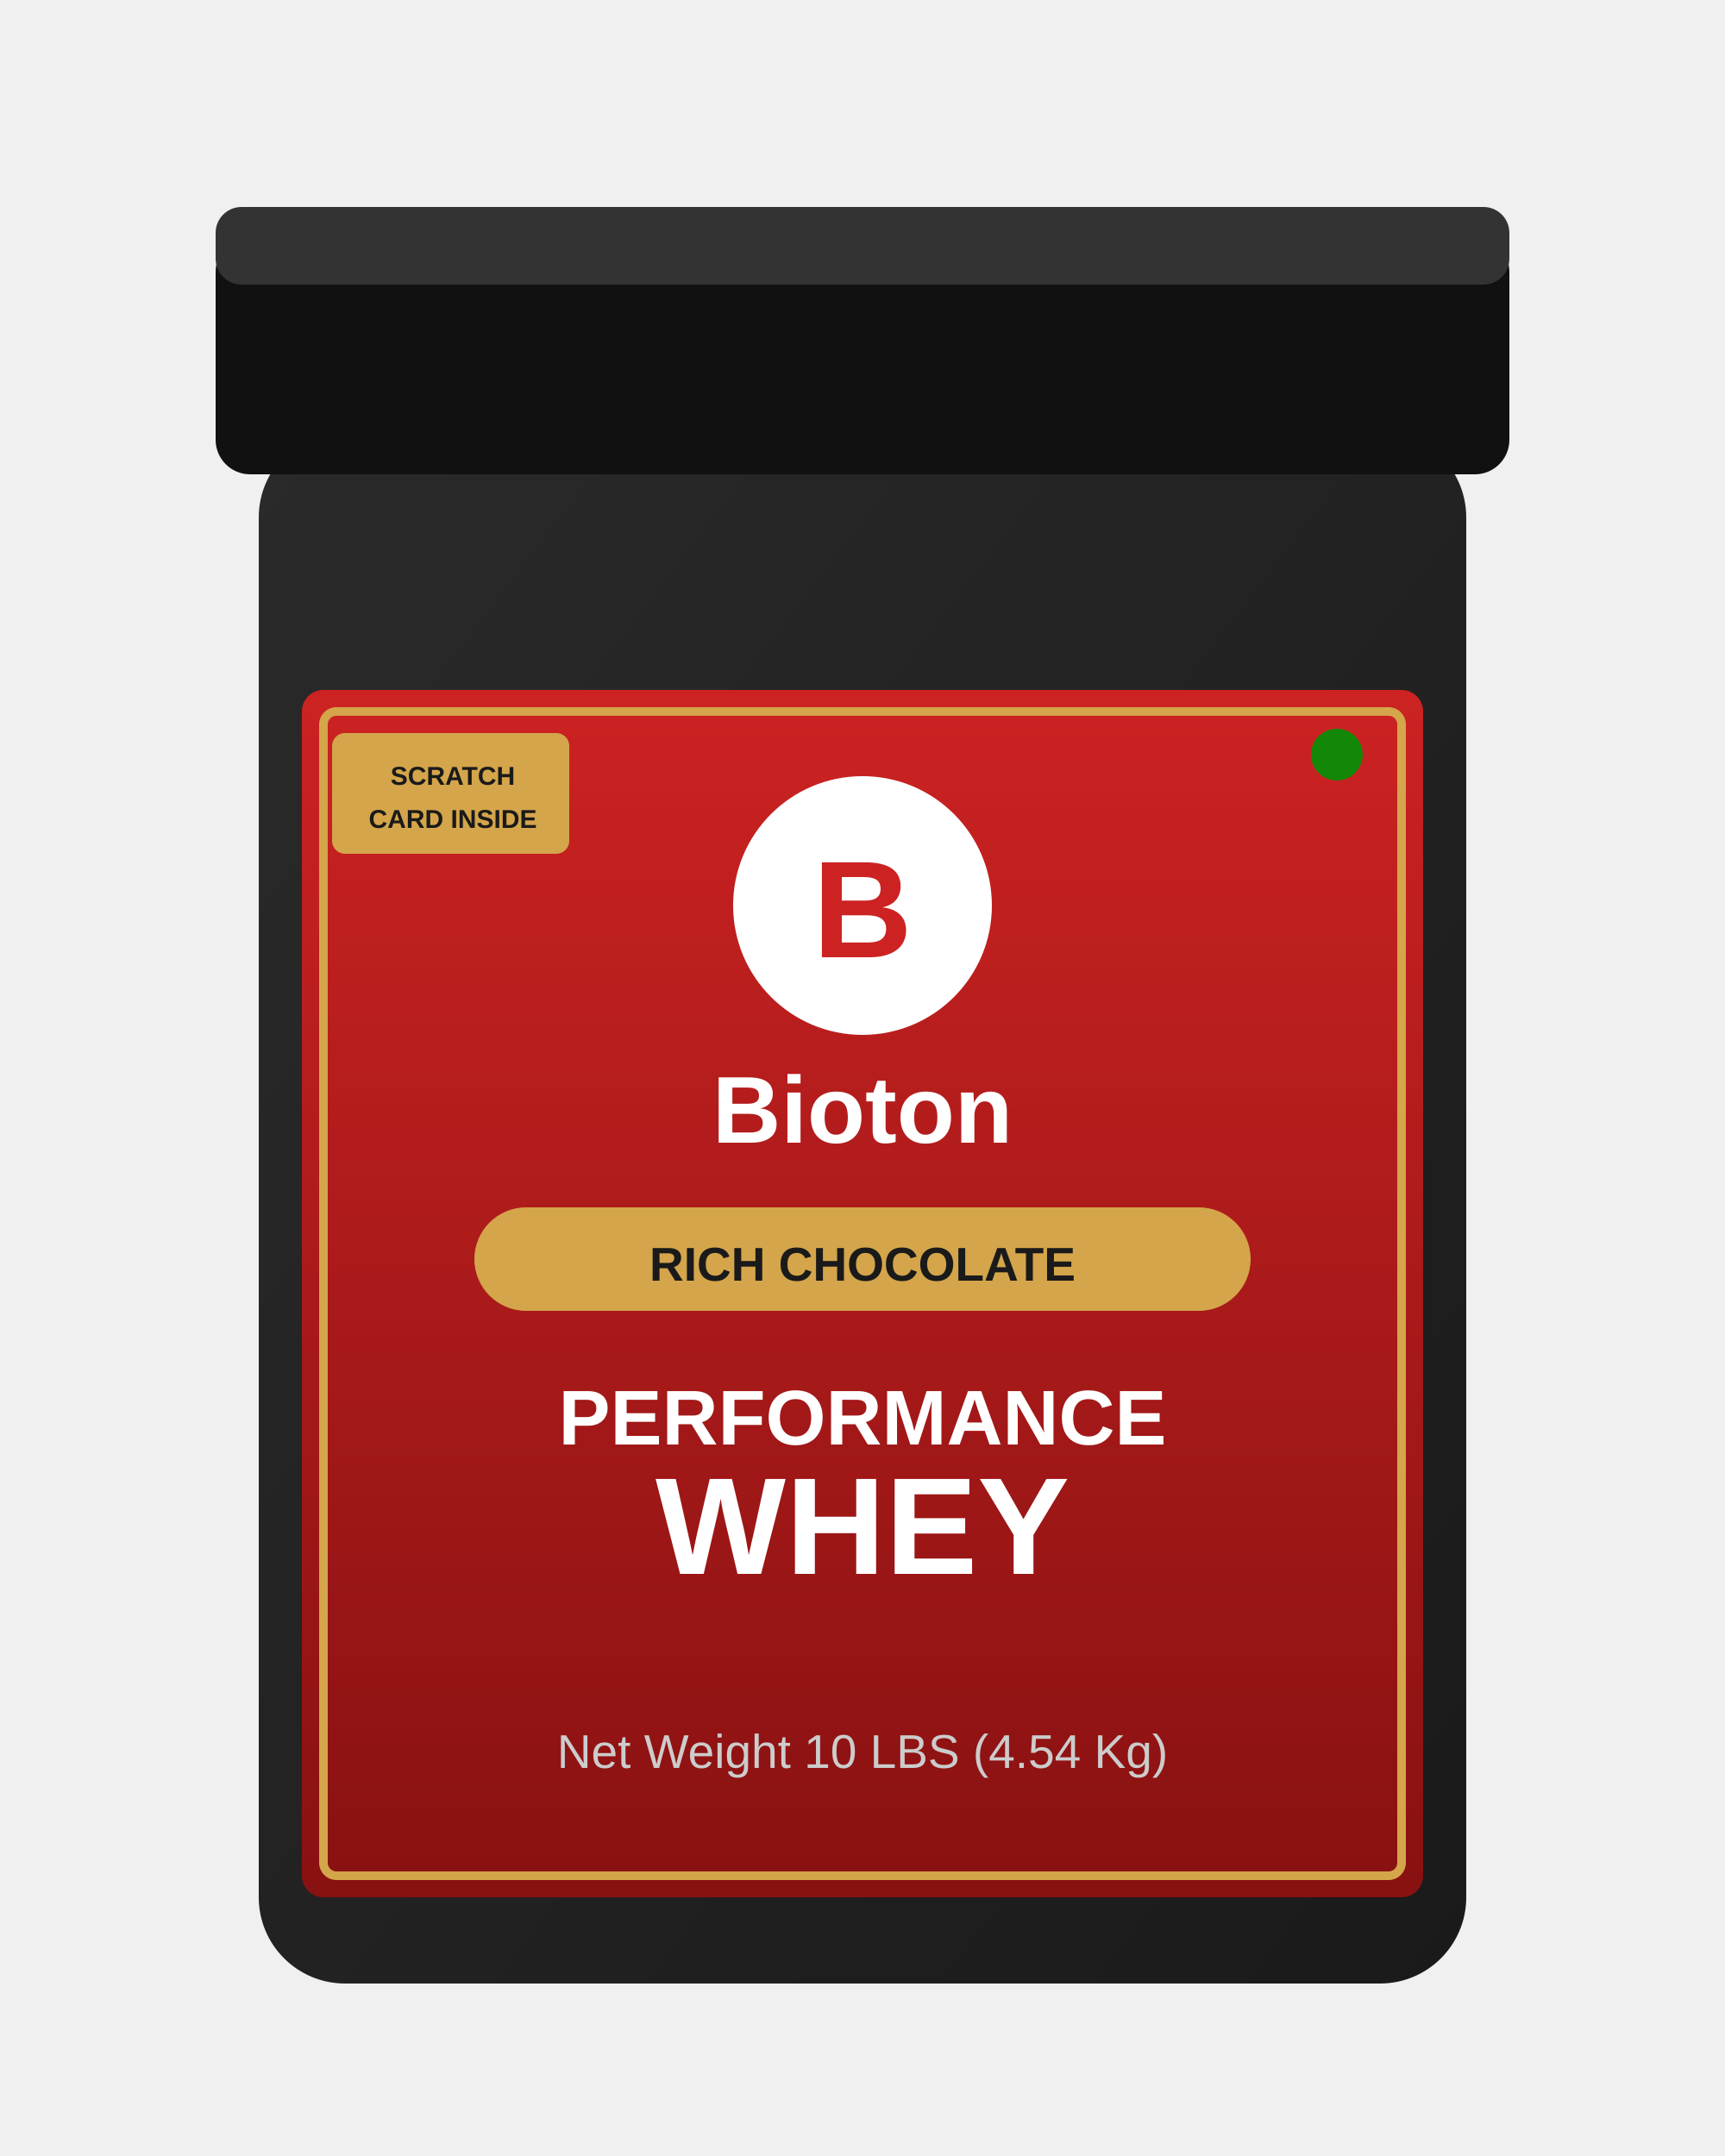
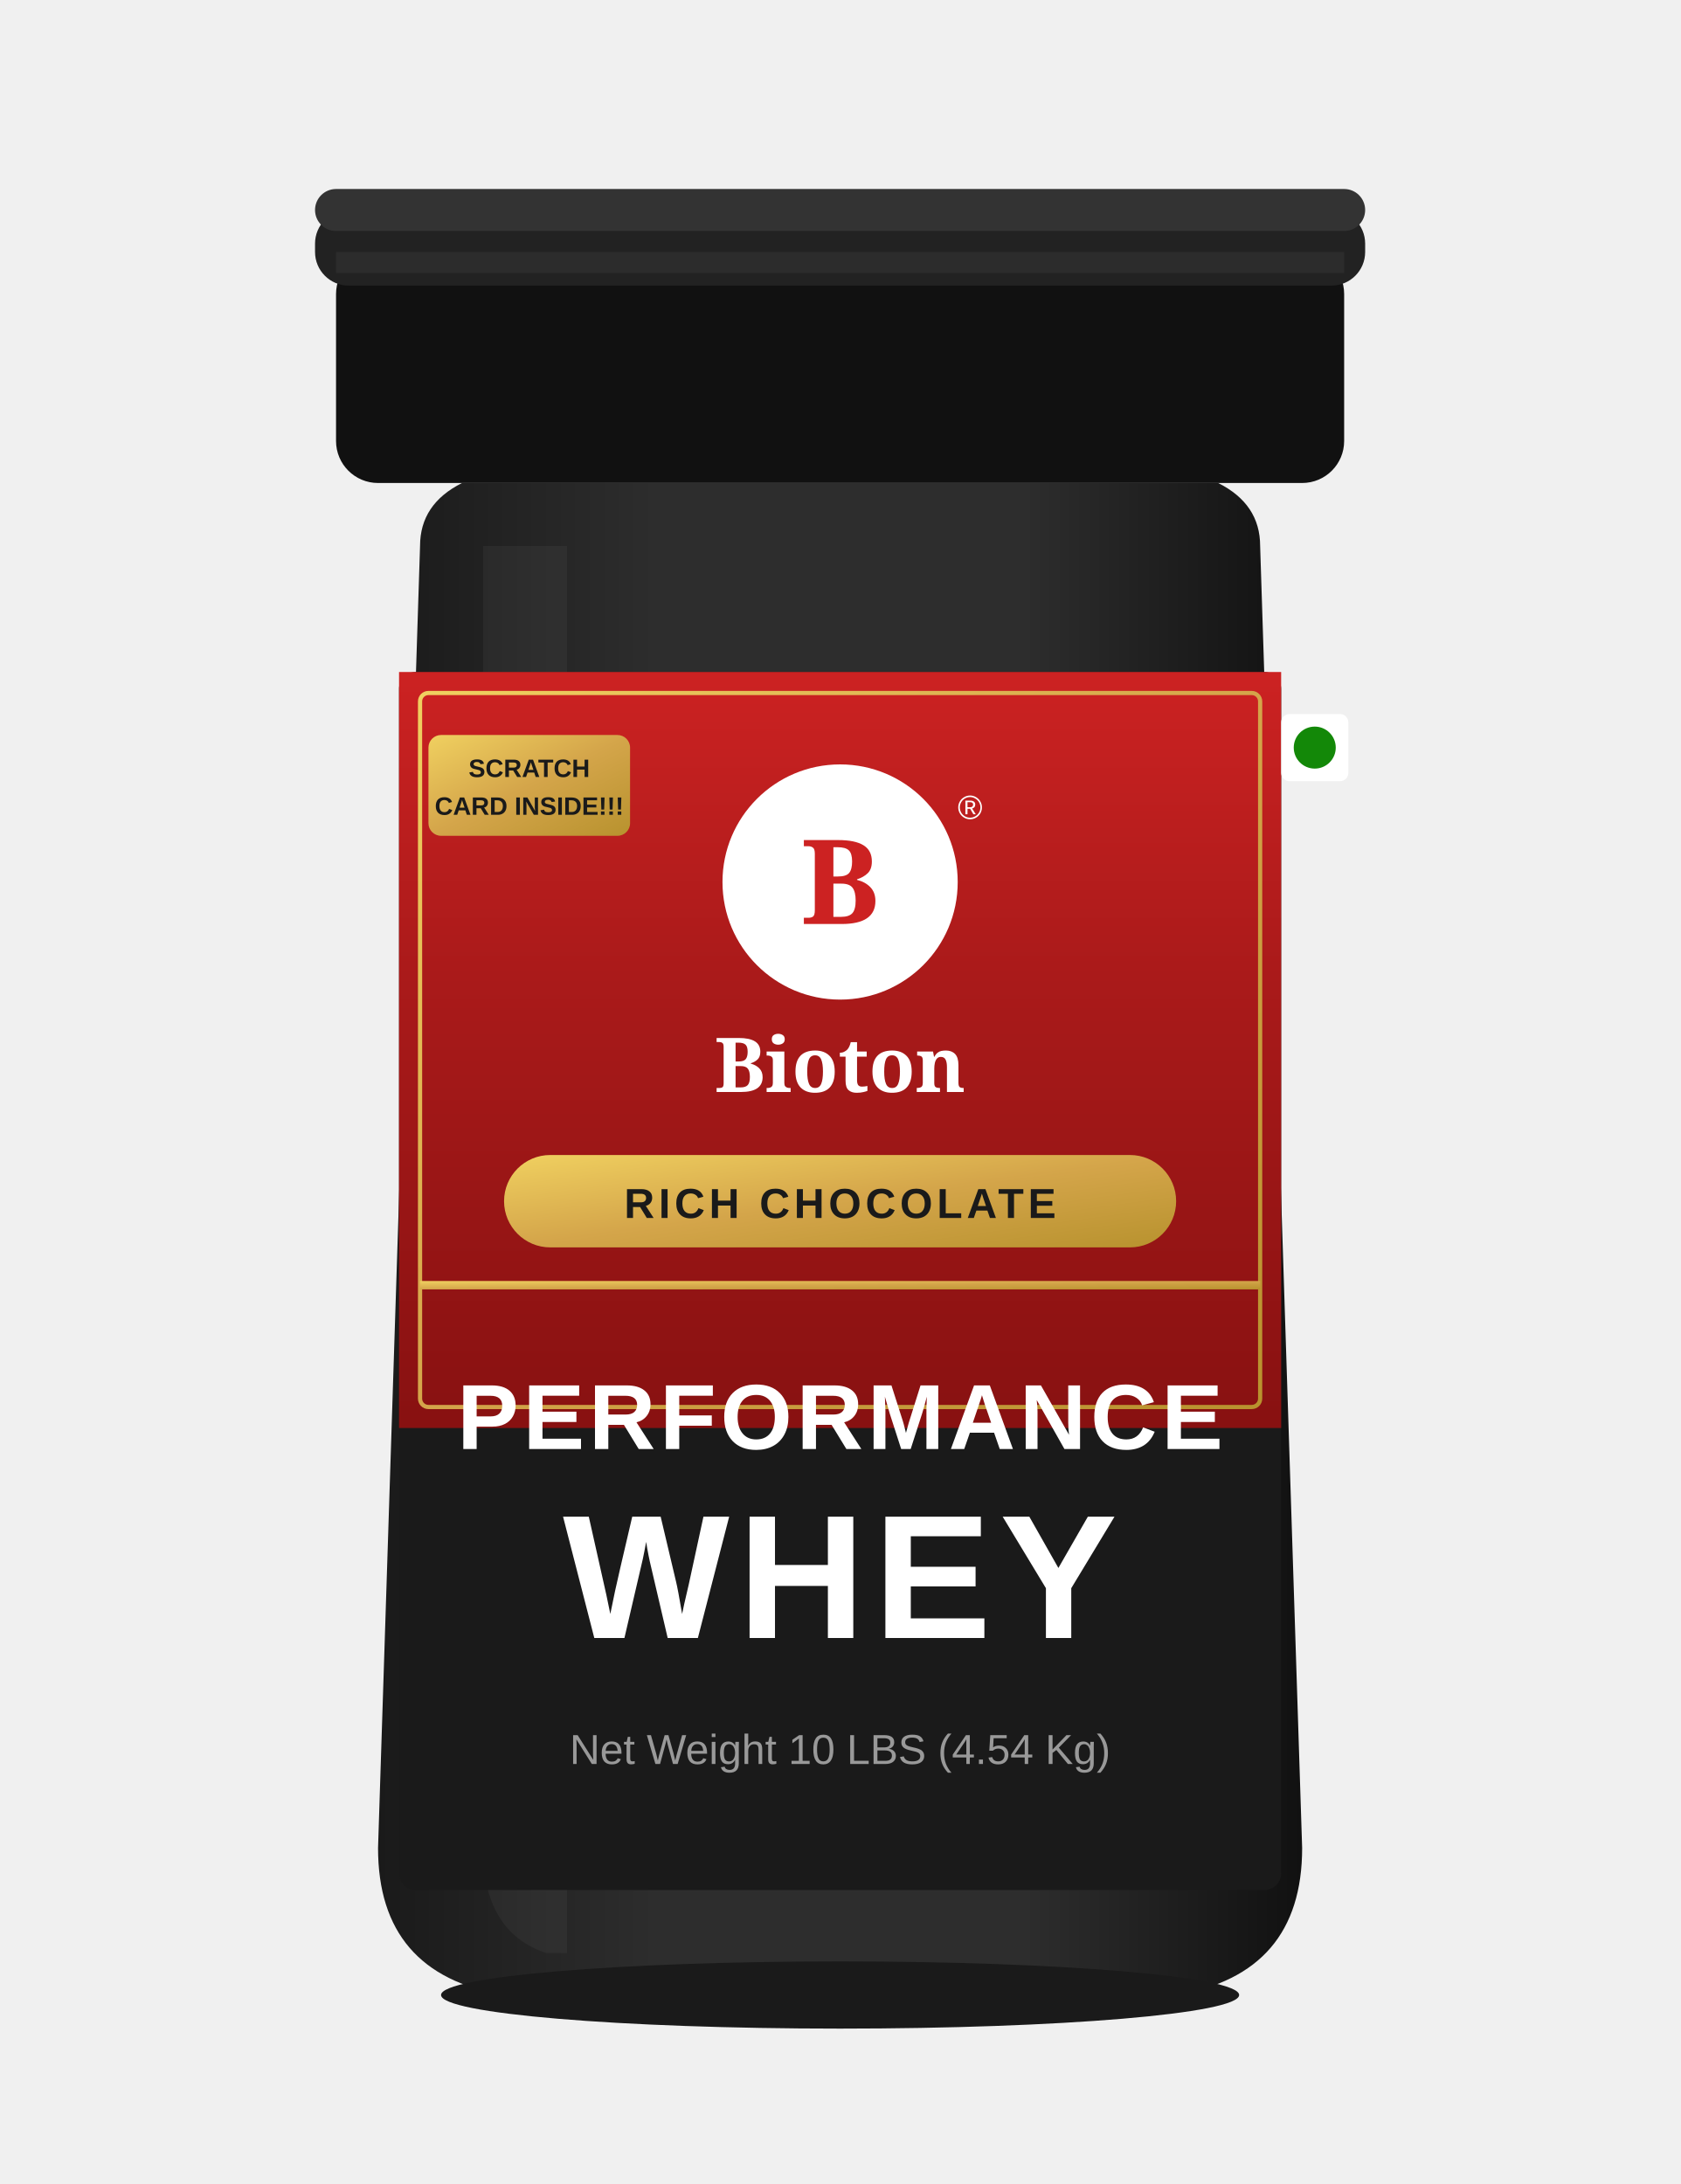
- <svg xmlns="http://www.w3.org/2000/svg" viewBox="0 0 400 500" width="400" height="500">
+ <svg xmlns="http://www.w3.org/2000/svg" viewBox="0 0 400 520" width="400" height="520">
  <defs>
-     <linearGradient id="jar2" x1="0" y1="0" x2="1" y2="1">
-       <stop offset="0%" stop-color="#2a2a2a" />
-       <stop offset="100%" stop-color="#1a1a1a" />
+     <linearGradient id="jarBody3" x1="0" y1="0" x2="1" y2="0">
+       <stop offset="0%" stop-color="#1a1a1a" />
+       <stop offset="30%" stop-color="#2d2d2d" />
+       <stop offset="70%" stop-color="#2d2d2d" />
+       <stop offset="100%" stop-color="#111" />
    </linearGradient>
-     <linearGradient id="label2" x1="0" y1="0" x2="0" y2="1">
+     <linearGradient id="redLabel" x1="0" y1="0" x2="0" y2="1">
      <stop offset="0%" stop-color="#CC2222" />
-       <stop offset="50%" stop-color="#AA1A1A" />
+       <stop offset="40%" stop-color="#AA1A1A" />
      <stop offset="100%" stop-color="#881111" />
    </linearGradient>
+     <linearGradient id="gold3" x1="0" y1="0" x2="1" y2="1">
+       <stop offset="0%" stop-color="#F0D060" />
+       <stop offset="50%" stop-color="#D4A54A" />
+       <stop offset="100%" stop-color="#B8922E" />
+     </linearGradient>
  </defs>
-   <rect x="60" y="100" width="280" height="360" rx="20" fill="url(#jar2)" />
-   <rect x="50" y="55" width="300" height="55" rx="8" fill="#111" />
-   <rect x="50" y="48" width="300" height="18" rx="6" fill="#333" />
-   <rect x="70" y="160" width="260" height="280" rx="5" fill="url(#label2)" />
-   <rect x="75" y="165" width="250" height="270" rx="3" fill="none" stroke="#D4A54A" stroke-width="2" />
-   <circle cx="200" cy="210" r="30" fill="#fff" />
-   <text x="200" y="222" text-anchor="middle" font-family="Arial,sans-serif" font-weight="bold" font-size="32" fill="#CC2222">B</text>
-   <text x="200" y="265" text-anchor="middle" font-family="Arial,sans-serif" font-weight="bold" font-size="22" fill="#fff">Bioton</text>
-   <rect x="110" y="280" width="180" height="24" rx="12" fill="#D4A54A" />
-   <text x="200" y="297" text-anchor="middle" font-family="Arial,sans-serif" font-weight="bold" font-size="11" fill="#1a1a1a">RICH CHOCOLATE</text>
-   <text x="200" y="335" text-anchor="middle" font-family="Arial,sans-serif" font-weight="bold" font-size="18" fill="#fff">PERFORMANCE</text>
-   <text x="200" y="365" text-anchor="middle" font-family="Arial,sans-serif" font-weight="900" font-size="32" fill="#fff">WHEY</text>
-   <text x="200" y="410" text-anchor="middle" font-family="Arial,sans-serif" font-size="11" fill="#ccc">Net Weight 10 LBS (4.54 Kg)</text>
-   <circle cx="310" cy="175" r="6" fill="#138808" />
-   <rect x="77" y="170" width="55" height="28" rx="3" fill="#D4A54A" />
-   <text x="105" y="182" text-anchor="middle" font-family="Arial,sans-serif" font-size="6" font-weight="bold" fill="#1a1a1a">SCRATCH</text>
-   <text x="105" y="192" text-anchor="middle" font-family="Arial,sans-serif" font-size="6" font-weight="bold" fill="#1a1a1a">CARD INSIDE</text>
+   <path d="M100,130 Q100,120 110,115 L290,115 Q300,120 300,130 L310,440 Q310,470 280,475 L120,475 Q90,470 90,440 Z" fill="url(#jarBody3)" />
+   <path d="M115,130 L115,440 Q115,460 130,465 L135,465 L135,130 Z" fill="rgba(255,255,255,0.04)" />
+   <rect x="80" y="60" width="240" height="55" rx="10" fill="#111" />
+   <rect x="75" y="50" width="250" height="18" rx="8" fill="#222" />
+   <rect x="75" y="45" width="250" height="10" rx="5" fill="#333" />
+   <path d="M80,60 L320,60 L320,65 L80,65 Z" fill="rgba(255,255,255,0.05)" />
+   <rect x="95" y="160" width="210" height="290" rx="4" fill="#1a1a1a" />
+   <rect x="95" y="160" width="210" height="180" fill="url(#redLabel)" />
+   <rect x="100" y="165" width="200" height="170" rx="2" fill="none" stroke="url(#gold3)" stroke-width="1" />
+   <circle cx="200" cy="210" r="28" fill="#fff" />
+   <text x="200" y="220" text-anchor="middle" font-family="Georgia,serif" font-weight="bold" font-size="28" fill="#CC2222">B</text>
+   <text x="228" y="195" font-family="Arial" font-size="8" fill="#fff">®</text>
+   <text x="200" y="260" text-anchor="middle" font-family="Georgia,serif" font-weight="bold" font-size="18" fill="#fff">Bioton</text>
+   <rect x="120" y="275" width="160" height="22" rx="11" fill="url(#gold3)" />
+   <text x="200" y="290" text-anchor="middle" font-family="Arial" font-weight="bold" font-size="10" fill="#1a1a1a" letter-spacing="1">RICH CHOCOLATE</text>
+   <rect x="100" y="305" width="200" height="2" fill="url(#gold3)" />
+   <text x="200" y="345" text-anchor="middle" font-family="Arial" font-weight="900" font-size="22" fill="#fff" letter-spacing="1">PERFORMANCE</text>
+   <text x="200" y="390" text-anchor="middle" font-family="Arial" font-weight="900" font-size="42" fill="#fff" letter-spacing="2">WHEY</text>
+   <text x="200" y="420" text-anchor="middle" font-family="Arial" font-size="10" fill="#999">Net Weight 10 LBS (4.54 Kg)</text>
+   <rect x="305" y="170" width="16" height="16" rx="2" fill="#fff" />
+   <circle cx="313" cy="178" r="5" fill="#138808" />
+   <rect x="102" y="175" width="48" height="24" rx="3" fill="url(#gold3)" />
+   <text x="126" y="185" text-anchor="middle" font-family="Arial" font-size="6" font-weight="bold" fill="#1a1a1a">SCRATCH</text>
+   <text x="126" y="194" text-anchor="middle" font-family="Arial" font-size="6" font-weight="bold" fill="#1a1a1a">CARD INSIDE!!!</text>
+   <ellipse cx="200" cy="475" rx="95" ry="8" fill="#1a1a1a" />
</svg>
